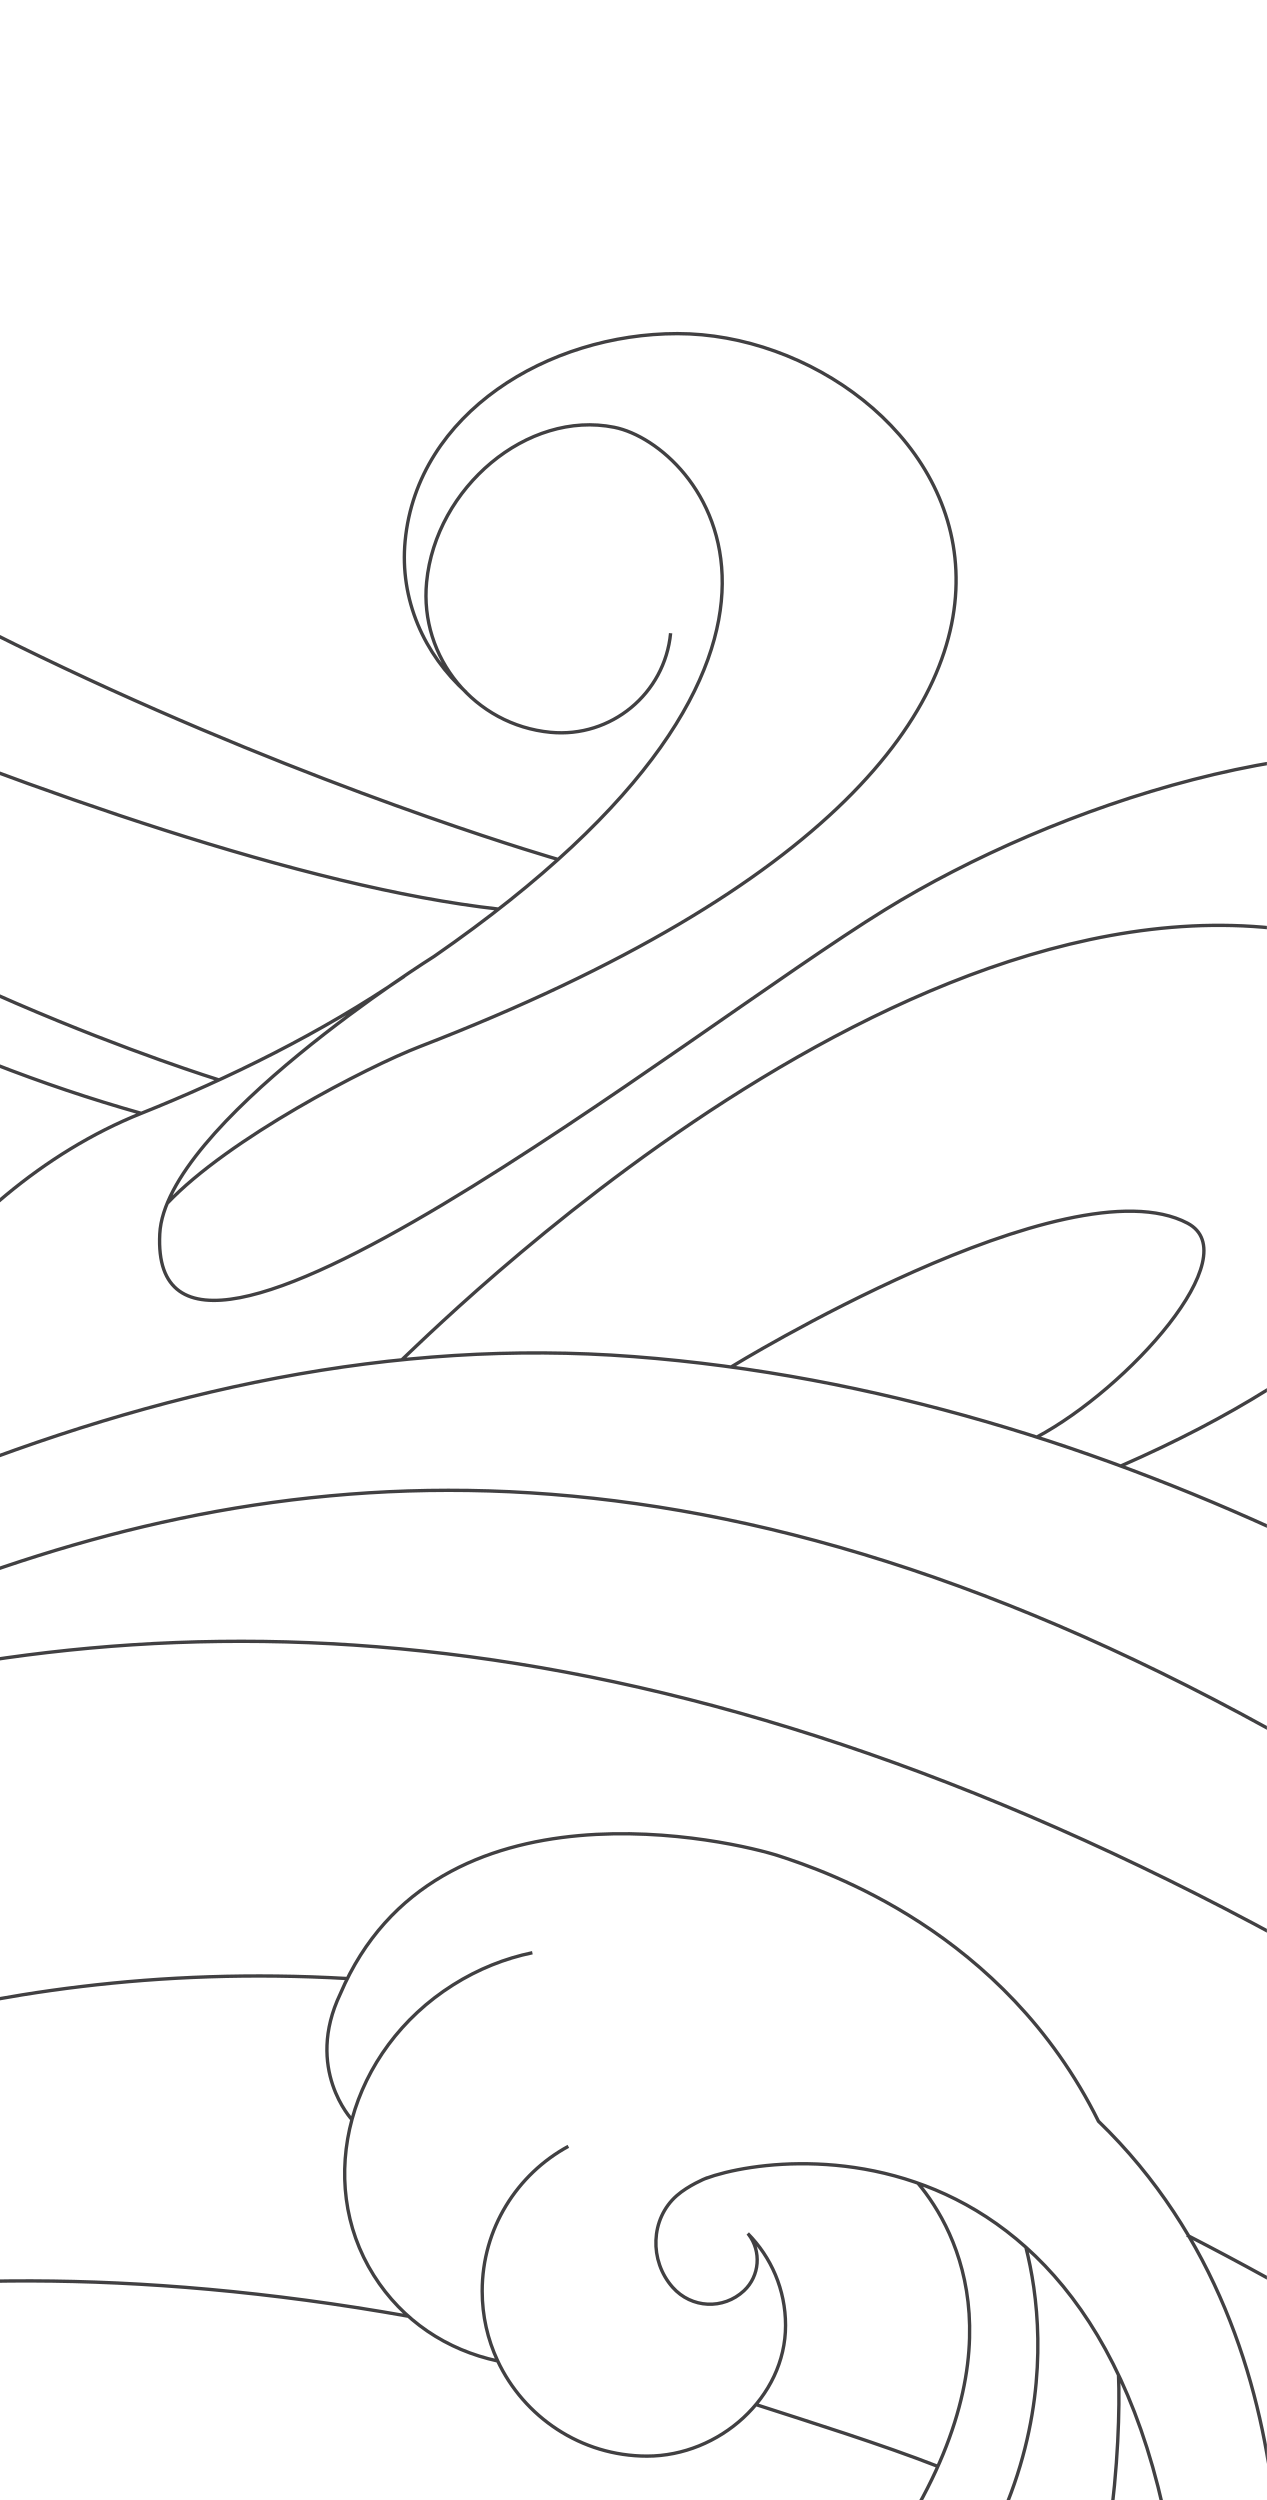
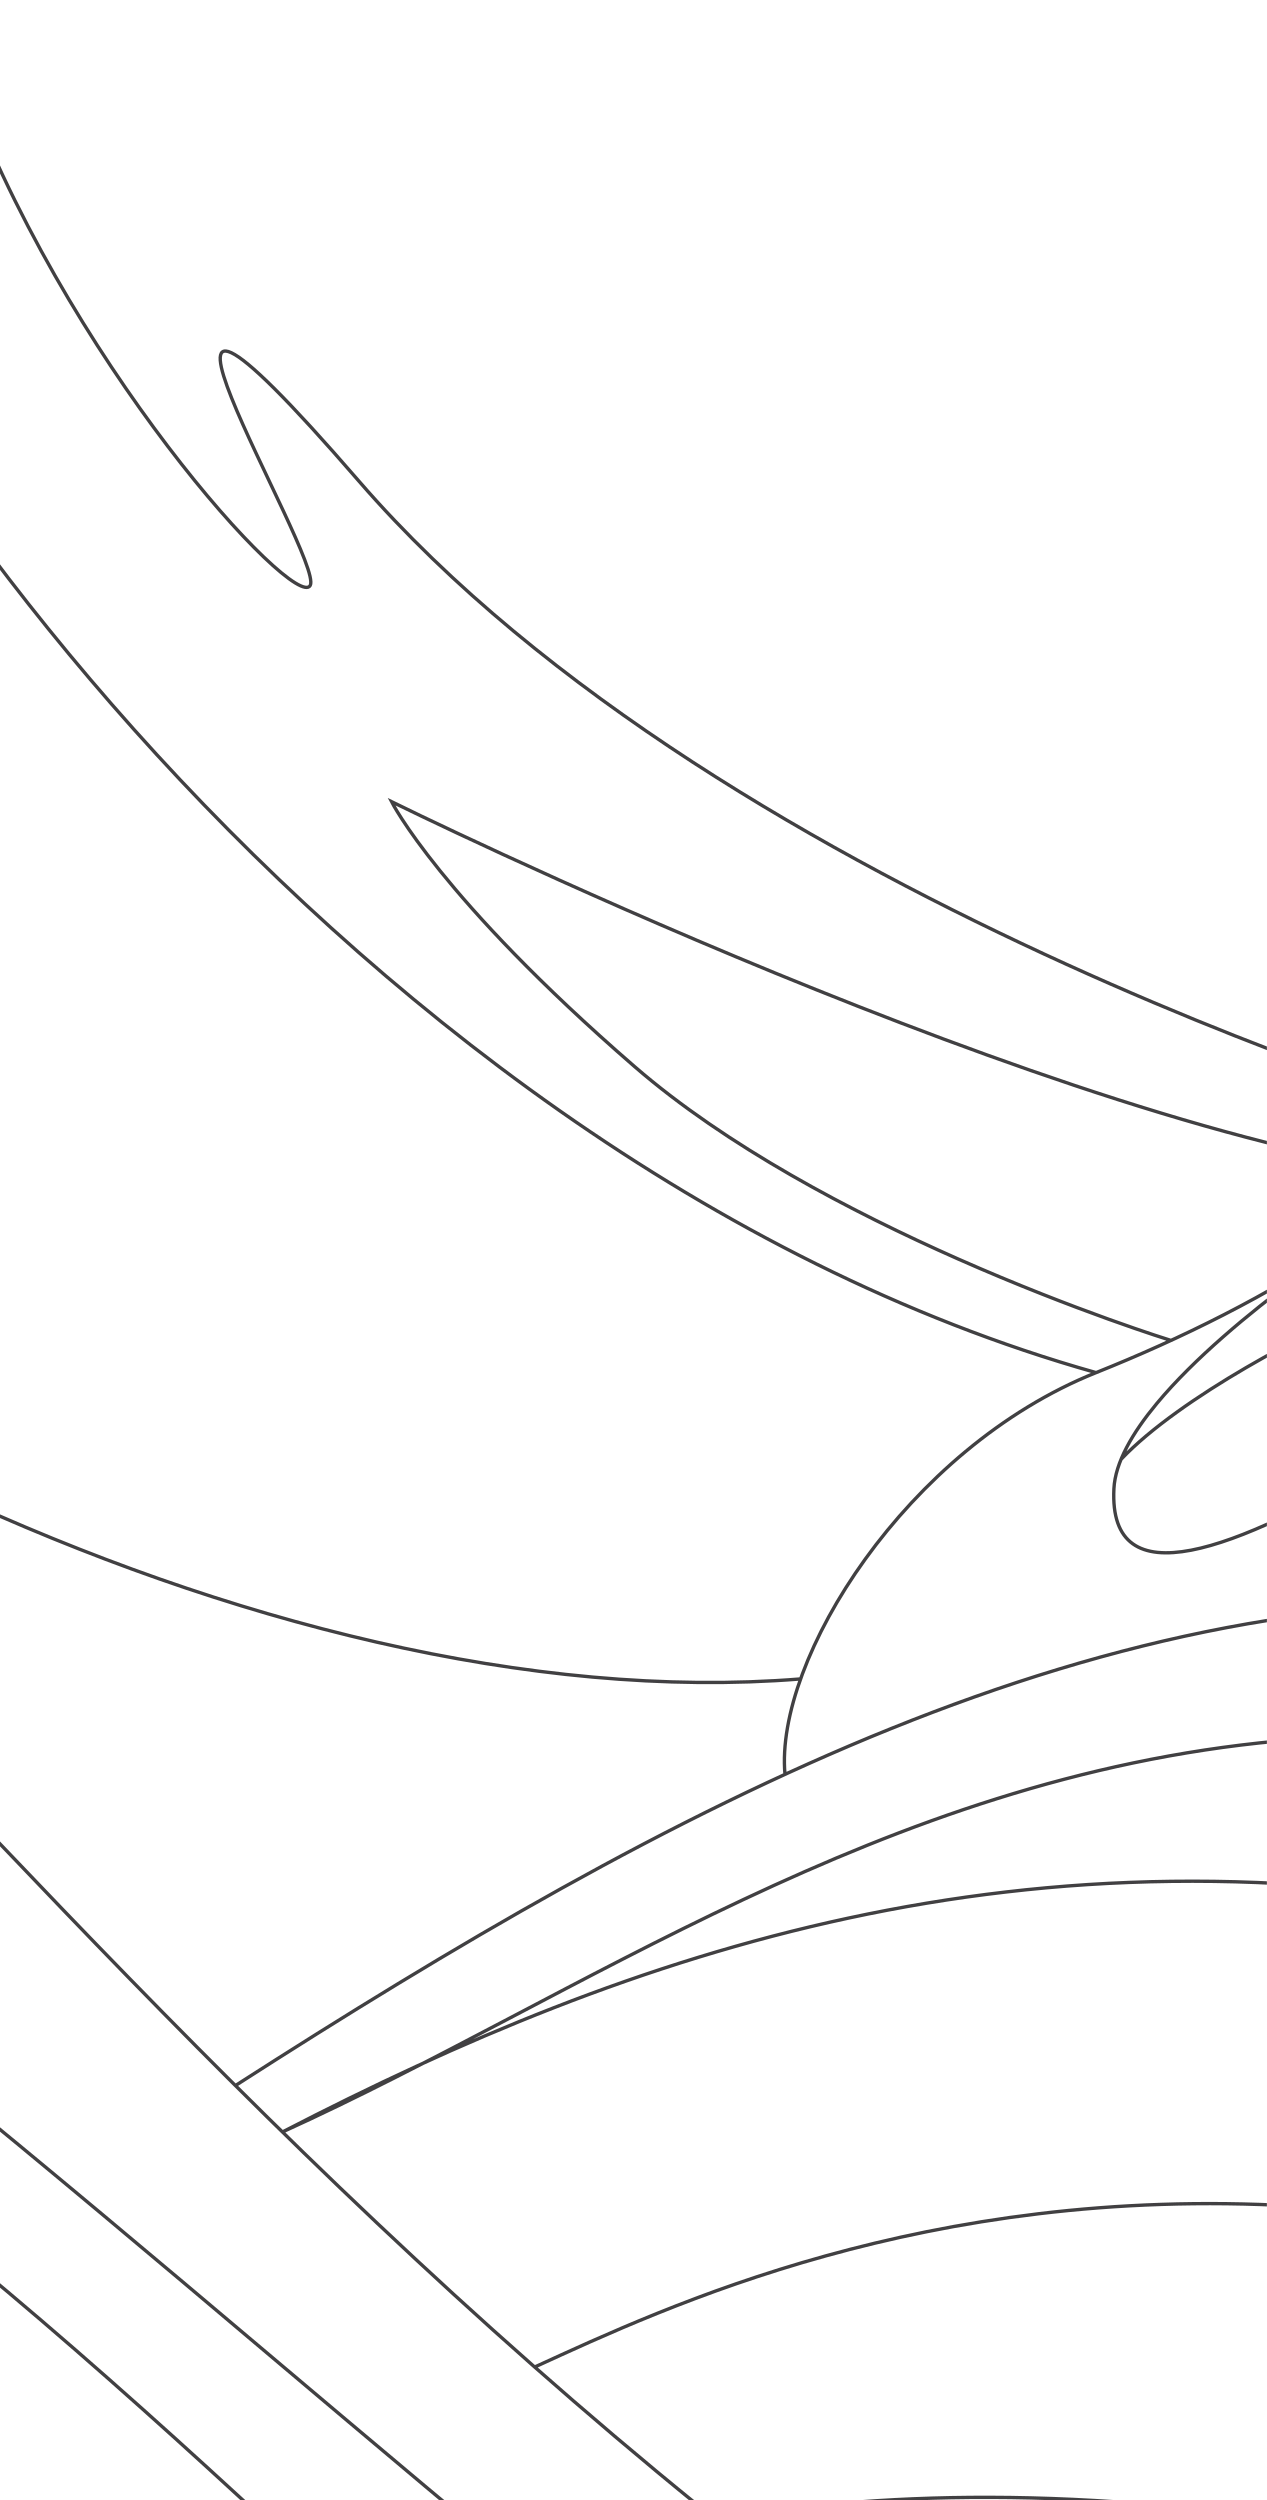
<svg xmlns="http://www.w3.org/2000/svg" fill-rule="evenodd" stroke-miterlimit="10" clip-rule="evenodd" viewBox="0 0 375 740">
  <g>
    <path fill="none" d="M0 0h375v740H0z" />
    <clipPath id="a">
      <path d="M0 0h375v740H0z" />
    </clipPath>
    <g clip-path="url(#a)">
-       <path fill="none" stroke="#414042" d="M351.336 808.574c-2.526-183.34-116.257-173.407-142.498-163.75l-.002-.006s-5.062 2.072-8.497 5.079c-7.867 6.884-8.194 19.287-1.246 27.134 5.558 6.276 15.016 6.735 21.126 1.024 4.676-4.371 5.205-11.675 1.349-16.697l-.237-.241c6.92 6.982 11.193 16.592 11.193 27.199 0 21.343-19.653 38.695-40.995 38.695-19.564 0-36.501-11.631-44.258-28.265-2.916-6.251-4.544-13.224-4.544-20.576 0-18.506 10.313-34.603 25.506-42.856m-10.654-57.305c-8.033 1.663-15.993 4.806-23.448 9.51-30.714 19.378-41.231 57.882-23.49 85.999 8.493 13.462 21.631 22.109 36.694 25.332m229.083 101.853s18.499-105.38-51.273-172.813c-28.02-56.533-81.221-74.133-94.419-78.485-13.2-4.352-101.797-25.385-129.98 40.743-10.632 22.259 3.424 37.261 3.424 37.261m207.481 179.667c17.423-33.755 20.251-84.451 19.423-104.117m-182.681 102.91c49.779-6.66 94.1-20.647 113.127-47.859 42.161-60.302 22.002-97.622 10.168-111.813m-39.703 174.086c84.131-61.341 78.553-127.987 71.675-155.105m275.039-6.62c-416.616-364.838-603.919-178.689-786.842-95.708m961.625 303.98c-476.129-471.485-746.852-415.136-961.625-303.98m761.117.045l-2.801-2.177c-91.523-73.193-219.75-148.254-362.59-159.161-142.841-10.906-276.91 61.468-410.141 147.005m360.602-343.593c-12.585-11.333-19.781-27.587-18.122-44.882 3.626-37.796 42.28-61.333 80.609-61.333 77.134 0 168.041 116.696-76.214 211.016-15.791 6.103-56.641 27.239-74.825 46.42m257.389 69.193c27.027-14.413 62.545-53.861 44.629-63.317-35.458-18.714-135.122 42.569-135.122 42.569m-17.889-217.203c-1.719 17.919-17.639 31.052-35.558 29.333-22.399-2.149-38.815-22.048-36.666-44.448 2.686-27.998 29.811-51.001 55.56-45.832 25.749 5.169 77.225 66.202-53.346 156.613 0 0-79.566 49.909-81.197 82.118-3.447 68.103 155.336-59.295 214.61-95.886 50.425-31.128 131.002-57.615 185.68-42.246 111.806 31.429 53.638 159.427-.482 211.511 0 0-22.451 20.406-35.221 31.064m-719.788-541.227c32.1 90.09 103.766 167.457 108.245 159.246 4.479-8.212-73.858-134.672 14.93-32.101 113.383 130.984 349.942 198.82 349.942 198.82m-540.692-325.965c6.075 74.917 179.317 334.096 417.301 401.117m105.776-60.455c-115.461-12.94-322.265-114.976-322.265-114.976s14.931 29.611 74.652 81.37c59.676 51.719 164.697 84.122 164.849 84.172m266.917 114.278c133.455-58.315 120.717-134.882 80.344-150.674-123.032-48.12-277.235 104.214-293.155 119.241m-249.367 232.482c40.242-18.418 119.78-55.885 233.254-49.339m248.514 75.949c62.107 31.93 130.084 75.908 204.073 135.465m-630.318-114.984c46.41-8.423 113.016-11.236 195.878 3.548m102.789 26.122c16.032 5.193 37.224 11.799 53.907 18.327m100.615 46.449c41.503 22.123 84.285 48.663 127.868 80.349m-559.926-403.87c-3.251-35.201 37.208-100.112 95.595-123.454 25.643-10.252 53.243-23.736 77.847-40.553" />
+       <path fill="none" stroke="#414042" d="M-215.746 298.833c89.628 104.105 293.157 211.011 452.725 198.131m604.65 226.27c-401.331-351.453-581.761-172.133-757.975-92.195m926.347 292.826c-458.663-454.187-719.453-399.905-926.347-292.826m733.194.043l-2.698-2.098c-88.165-70.508-211.688-142.815-349.288-153.321-137.6-10.506-266.75 59.213-395.094 141.611m334.151-230.031c-15.212 5.879-54.565 26.239-72.081 44.717m76.098-70.41s-43.342 27.187-65.509 53.866c-7.311 8.799-12.319 17.543-12.709 25.238-3.321 65.606 149.638-57.119 206.738-92.368M-12.452 19.895c30.923 86.786 99.959 161.314 104.275 153.404 4.314-7.911-71.15-129.732 14.382-30.923 109.223 126.179 337.103 191.525 337.103 191.525M-77.547 19.895c5.852 72.168 172.739 321.838 401.992 386.401m101.895-58.237c-111.225-12.465-310.442-110.758-310.442-110.758s14.383 28.525 71.913 78.384c27.232 23.602 64.266 43.027 95.72 56.942 34.945 15.46 63.004 24.117 63.081 24.142m-188.097 303.759c38.765-17.742 115.385-53.834 224.697-47.528m-171.211 92.892c44.707-8.115 108.87-10.824 188.691 3.417m-717.678-222.009c239.273-11.6 496.611 358.934 587.473 374.668m107.8.101c-143.011-18.83-488.183-428.918-695.273-465.859m88.315-86.897c137.543 40.122 304.781 357.669 651.968 534.852m-190.941-358.944c-3.132-33.911 35.843-96.439 92.089-118.925 24.702-9.875 51.289-22.864 74.99-39.065" />
    </g>
  </g>
</svg>
